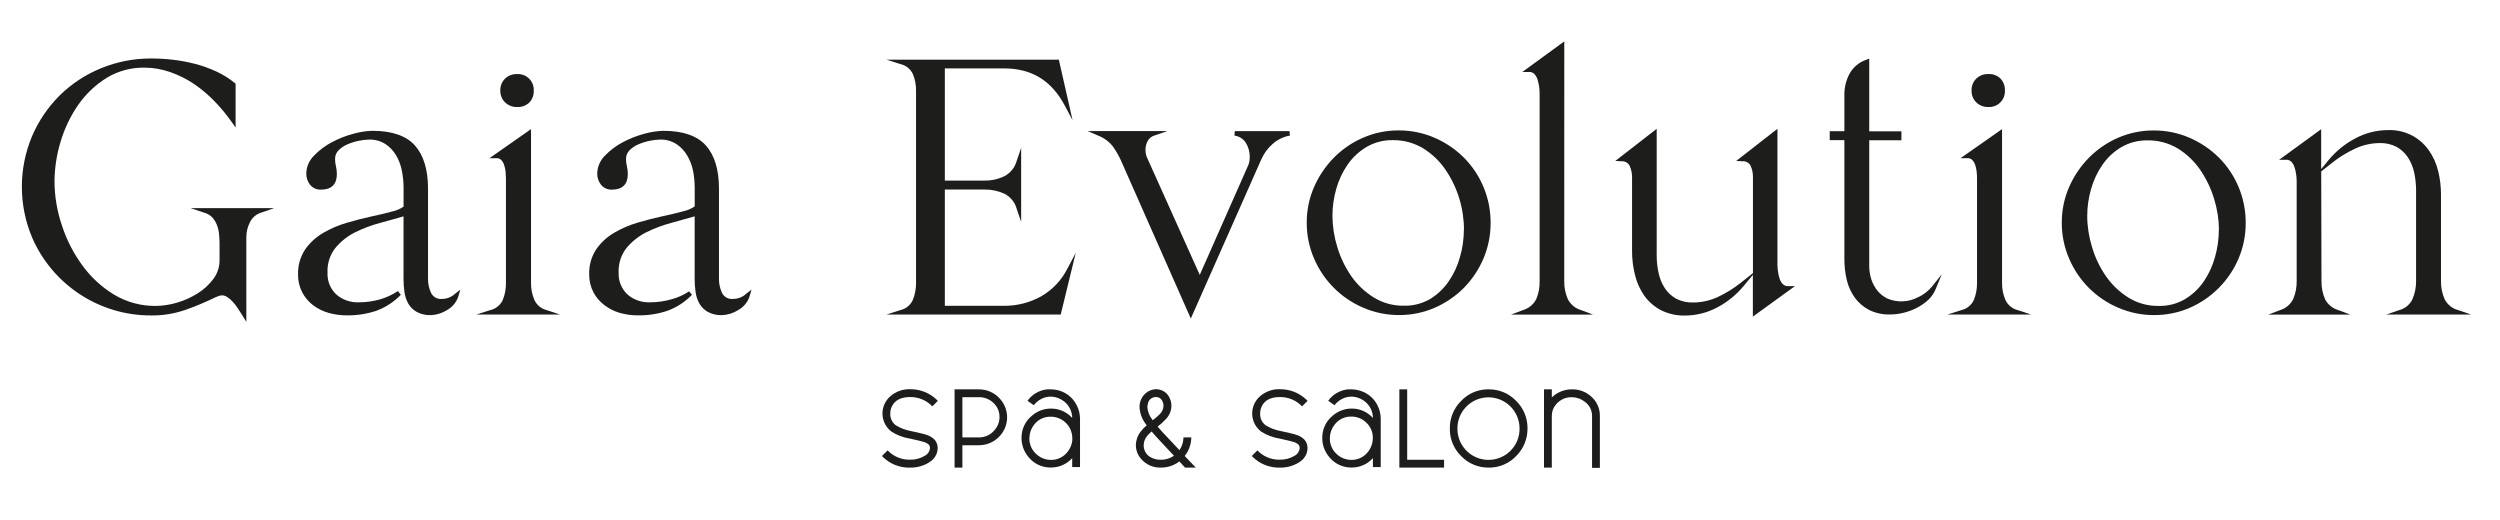
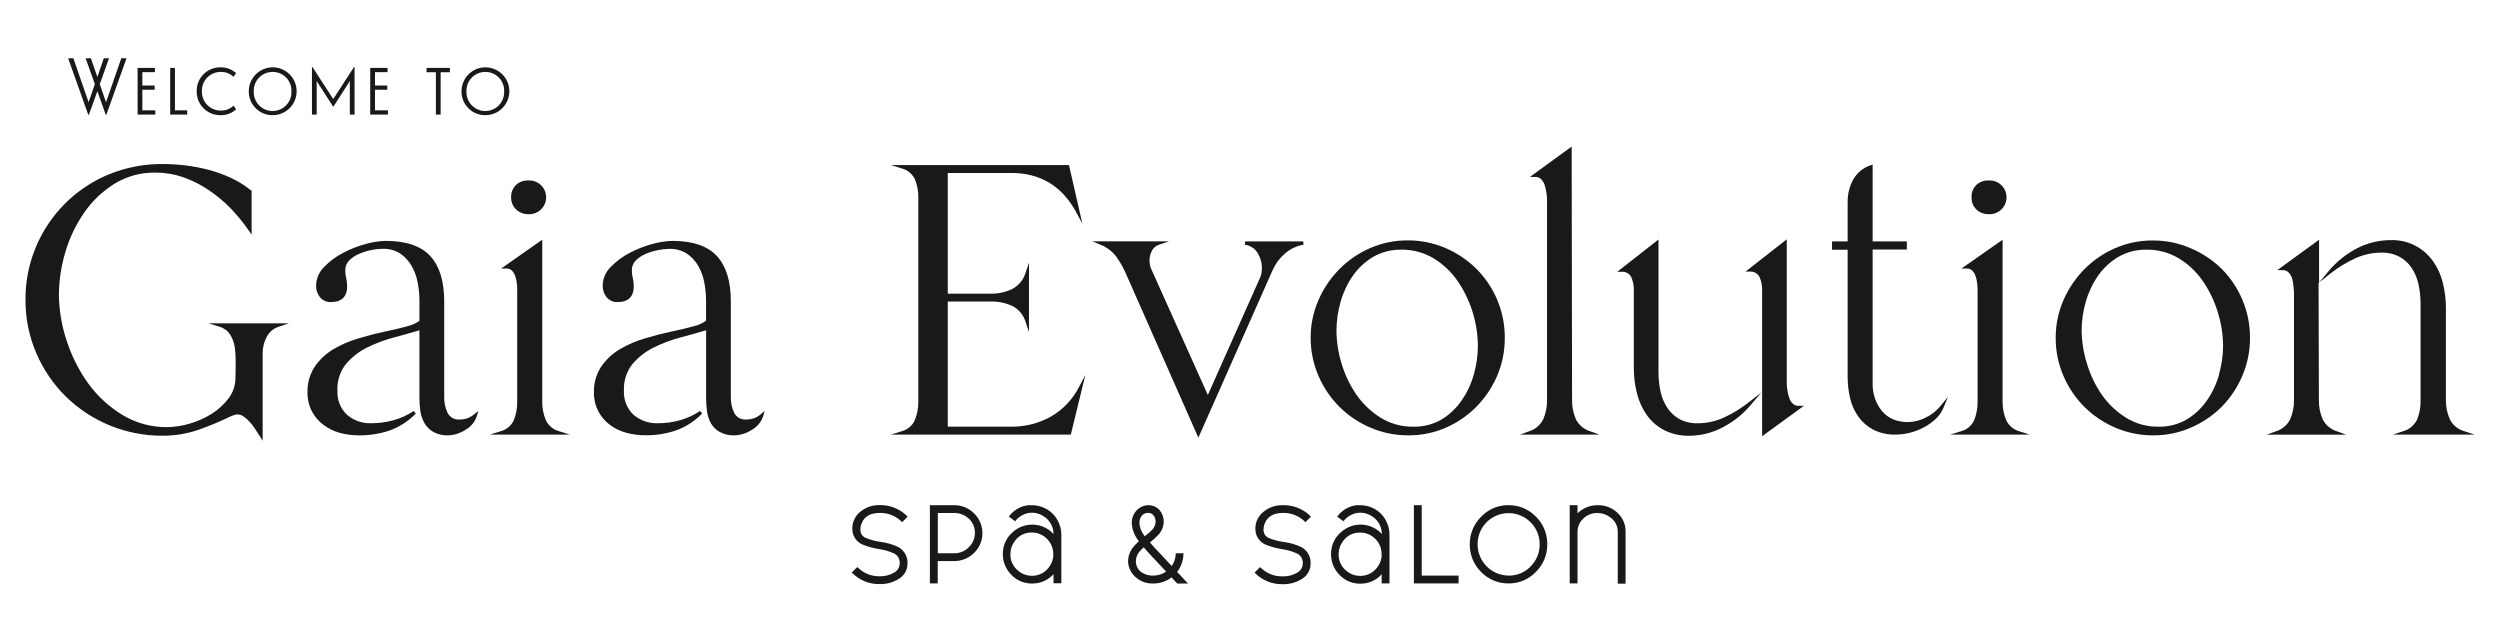
- <svg xmlns="http://www.w3.org/2000/svg" id="Capa_1" data-name="Capa 1" viewBox="0 0 559.2 116.16">
+ <svg xmlns="http://www.w3.org/2000/svg" id="Capa_1" data-name="Capa 1" viewBox="0 0 559.2 138.24">
  <defs>
-     <style>.cls-1{fill:#1d1d1b;}</style>
+     <style>.cls-1{fill:#191919;}</style>
  </defs>
-   <path class="cls-1" d="M45.73,47.59a3.94,3.94,0,0,1,1.78,1.06,5.65,5.65,0,0,1,1,1.65,7.44,7.44,0,0,1,.48,2,21.11,21.11,0,0,1,.12,2.23c0,.58,0,1.18,0,1.82s0,1.27,0,1.86a6.88,6.88,0,0,1-1.38,4.18,12.92,12.92,0,0,1-3.58,3.27,18.09,18.09,0,0,1-4.67,2.07,17.38,17.38,0,0,1-4.59.7,17.77,17.77,0,0,1-9.38-2.53,24.46,24.46,0,0,1-7.13-6.59,31.8,31.8,0,0,1-4.57-9,31.08,31.08,0,0,1-1.62-9.68,31.25,31.25,0,0,1,1.34-8.86,28.85,28.85,0,0,1,3.93-8.26,21.9,21.9,0,0,1,6.34-6.06,15.83,15.83,0,0,1,8.53-2.32,17.42,17.42,0,0,1,5.76,1,23.43,23.43,0,0,1,5.32,2.66A29.24,29.24,0,0,1,48,22.67a37.17,37.17,0,0,1,3.79,4.57l.91,1.3V18.72l-.18-.15A19.4,19.4,0,0,0,48.41,16a29.25,29.25,0,0,0-4.76-1.71,35.62,35.62,0,0,0-5-.93,42.52,42.52,0,0,0-4.78-.28,29.3,29.3,0,0,0-11.31,2.2,28.44,28.44,0,0,0-9.2,6.06,28.92,28.92,0,0,0-6.19,9.12,29.24,29.24,0,0,0,0,22.64,28.92,28.92,0,0,0,26.7,17.46,22.67,22.67,0,0,0,7.44-1.19,61.23,61.23,0,0,0,6.83-2.85l.8-.32a2,2,0,0,1,1.93.27,6.59,6.59,0,0,1,1.27,1.12,12.2,12.2,0,0,1,1.11,1.46c.35.53.65,1,.92,1.43L55.1,72V53a7.23,7.23,0,0,1,.83-3.33,4.15,4.15,0,0,1,2.51-2.12l2.92-1H42.62Z" />
-   <path class="cls-1" d="M98.92,66.86a2.46,2.46,0,0,1-2.47-1.28,7.23,7.23,0,0,1-.71-3.18V42.16c0-4.22-1-7.45-2.93-9.62s-5.15-3.28-9.49-3.28a17.6,17.6,0,0,0-4.25.65,22.75,22.75,0,0,0-4.82,1.89,15.49,15.49,0,0,0-4,3,5.77,5.77,0,0,0-1.74,4,4,4,0,0,0,.83,2.51,3,3,0,0,0,2.47,1.11c2.32,0,3.54-1.2,3.54-3.46a7.58,7.58,0,0,0-.21-1.8,6.12,6.12,0,0,1-.19-1.56,2.67,2.67,0,0,1,.74-1.94,6.1,6.1,0,0,1,2-1.36,12.49,12.49,0,0,1,2.58-.81,12.17,12.17,0,0,1,2.34-.27,6.41,6.41,0,0,1,3.6,1,7.72,7.72,0,0,1,2.37,2.49,10.5,10.5,0,0,1,1.3,3.44,19.43,19.43,0,0,1,.39,3.82v4.25a7.42,7.42,0,0,1-2.59,1.1c-1.38.38-3,.75-4.69,1.12s-3.62.85-5.48,1.41a23.51,23.51,0,0,0-5.23,2.25,12.76,12.76,0,0,0-4,3.66,9.61,9.61,0,0,0-1.61,5.65,8.41,8.41,0,0,0,.94,4,8.73,8.73,0,0,0,2.46,2.89A10.47,10.47,0,0,0,73.55,70a14.92,14.92,0,0,0,4,.54,20,20,0,0,0,6.56-1,14.61,14.61,0,0,0,5.55-3.6L89,65.1A13.91,13.91,0,0,1,84.87,67a17.39,17.39,0,0,1-4.59.62,7.23,7.23,0,0,1-5.1-1.79A6.3,6.3,0,0,1,73.26,61,8.32,8.32,0,0,1,75,55.48,13.88,13.88,0,0,1,79.35,52a30.06,30.06,0,0,1,5.74-2.16c1.86-.49,3.59-1,5.17-1.45v14a19.69,19.69,0,0,0,.21,2.95,7.28,7.28,0,0,0,.86,2.58,5,5,0,0,0,1.9,1.86,6.25,6.25,0,0,0,3.13.71A7.25,7.25,0,0,0,100,69.35a5.31,5.31,0,0,0,2.5-3l.47-1.57-1.27,1A4.23,4.23,0,0,1,98.92,66.86Z" />
-   <path class="cls-1" d="M115.72,23.94a3.63,3.63,0,0,0,2.67-1,3.59,3.59,0,0,0,1-2.67,3.52,3.52,0,0,0-3.7-3.7,3.73,3.73,0,0,0-2.7,1,3.53,3.53,0,0,0-1.08,2.68A3.53,3.53,0,0,0,113,22.92,3.73,3.73,0,0,0,115.72,23.94Z" />
-   <path class="cls-1" d="M119.54,67.11a9.38,9.38,0,0,1-.76-3.83V28.88l-9.29,6.5h1.59a1.42,1.42,0,0,1,1,.37,2.94,2.94,0,0,1,.68,1.13,6.78,6.78,0,0,1,.33,1.52c0,.55.08,1,.08,1.44V63.28a9.77,9.77,0,0,1-.72,3.84,4.05,4.05,0,0,1-2.77,2.24l-3.15,1h18.73l-3-1A4.12,4.12,0,0,1,119.54,67.11Z" />
-   <path class="cls-1" d="M164,66.86a2.46,2.46,0,0,1-2.47-1.28,7.23,7.23,0,0,1-.71-3.18V42.16c0-4.22-1-7.45-2.93-9.62s-5.15-3.28-9.49-3.28a17.6,17.6,0,0,0-4.25.65,22.75,22.75,0,0,0-4.82,1.89,15.49,15.49,0,0,0-4,3,5.77,5.77,0,0,0-1.74,4,4,4,0,0,0,.83,2.51,3,3,0,0,0,2.47,1.11c2.32,0,3.54-1.2,3.54-3.46a7.58,7.58,0,0,0-.21-1.8,6.12,6.12,0,0,1-.19-1.56,2.69,2.69,0,0,1,.74-1.94,6.1,6.1,0,0,1,2-1.36,12.49,12.49,0,0,1,2.58-.81,12.17,12.17,0,0,1,2.34-.27,6.41,6.41,0,0,1,3.6,1,7.79,7.79,0,0,1,2.37,2.48A10.73,10.73,0,0,1,155,38.1a19.5,19.5,0,0,1,.39,3.82v4.24a7.22,7.22,0,0,1-2.59,1.11c-1.38.38-3,.75-4.69,1.12s-3.61.85-5.48,1.41a23.51,23.51,0,0,0-5.23,2.25,12.65,12.65,0,0,0-4,3.66,9.61,9.61,0,0,0-1.61,5.65,8.41,8.41,0,0,0,.94,4,8.62,8.62,0,0,0,2.46,2.89A10.47,10.47,0,0,0,138.67,70a14.92,14.92,0,0,0,4,.54,20,20,0,0,0,6.56-1,14.61,14.61,0,0,0,5.55-3.6l-.63-.77A13.79,13.79,0,0,1,150,67a17.39,17.39,0,0,1-4.59.62,7.23,7.23,0,0,1-5.1-1.79A6.3,6.3,0,0,1,138.38,61a8.3,8.3,0,0,1,1.72-5.48A13.88,13.88,0,0,1,144.47,52a30.06,30.06,0,0,1,5.74-2.16c1.86-.5,3.6-1,5.17-1.45v14a19.88,19.88,0,0,0,.21,2.95,7.28,7.28,0,0,0,.86,2.58,5.07,5.07,0,0,0,1.9,1.86,6.25,6.25,0,0,0,3.13.71,7.25,7.25,0,0,0,3.66-1.15,5.31,5.31,0,0,0,2.5-3l.47-1.57-1.27,1A4.23,4.23,0,0,1,164,66.86Z" />
-   <path class="cls-1" d="M204.18,67.09a4,4,0,0,1-2.77,2.27l-3.15,1h39l3.37-13.82-1.88,3.56a14.85,14.85,0,0,1-5.89,6.2,16.74,16.74,0,0,1-8.31,2.1H211.34v-26h8.94a10.12,10.12,0,0,1,4.42.95,5.33,5.33,0,0,1,2.71,3.35l1,2.91V33.08l-1,2.92a5.47,5.47,0,0,1-2.71,3.39,9.73,9.73,0,0,1-4.42,1h-8.94V15.3H224.6c6.15,0,10.58,2.71,13.56,8.29l1.75,3.3-3.07-13.55H198.26l3.15,1a4,4,0,0,1,2.77,2.2,9.28,9.28,0,0,1,.72,3.72v43A9.94,9.94,0,0,1,204.18,67.09Z" />
-   <path class="cls-1" d="M282.1,35.71a9.8,9.8,0,0,1,2.55-3.5,7.73,7.73,0,0,1,3.87-1.88l-.08-1H276.2l-.08,1a3.53,3.53,0,0,1,2.54,1.61,5.77,5.77,0,0,1,.88,3.1,5.4,5.4,0,0,1-.28,1.8l-10.9,24.65L256.5,35.09a4,4,0,0,1-.21-.78,4.53,4.53,0,0,1-.07-.79,4.13,4.13,0,0,1,.5-2,2.49,2.49,0,0,1,1.48-1.2l2.91-1H243.29l2.32,1a7.66,7.66,0,0,1,3.31,2.43,19.27,19.27,0,0,1,2.1,3.79l15.34,34.71Z" />
-   <path class="cls-1" d="M327.44,64.39a21.25,21.25,0,0,0,4.38-6.56,20.14,20.14,0,0,0,1.6-8,20.59,20.59,0,0,0-6-14.6,21.19,21.19,0,0,0-6.55-4.42,20,20,0,0,0-8-1.64,19.74,19.74,0,0,0-8,1.64,20.86,20.86,0,0,0-6.52,4.47,21.79,21.79,0,0,0-4.42,6.55,19.74,19.74,0,0,0-1.64,8,20,20,0,0,0,1.64,8,20.86,20.86,0,0,0,11,11,20,20,0,0,0,8,1.64,19.74,19.74,0,0,0,8-1.64A21,21,0,0,0,327.44,64.39Zm0-13a22.12,22.12,0,0,1-.86,6.06A18.1,18.1,0,0,1,324,63a13.76,13.76,0,0,1-4.21,3.94A11.17,11.17,0,0,1,314,68.38a12.44,12.44,0,0,1-6.73-1.85,17.2,17.2,0,0,1-5-4.74,22.89,22.89,0,0,1-3.13-6.5,23.9,23.9,0,0,1-1.1-7,22.14,22.14,0,0,1,.86-6.07,18.21,18.21,0,0,1,2.57-5.45,13.64,13.64,0,0,1,4.25-3.93,11.25,11.25,0,0,1,5.82-1.49,12.8,12.8,0,0,1,6.74,1.8,16.65,16.65,0,0,1,5,4.74,23.69,23.69,0,0,1,3.13,6.5A24,24,0,0,1,327.46,51.44Z" />
-   <path class="cls-1" d="M343.63,66.91a4.87,4.87,0,0,1-3,2.46l-2.65,1h18.36l-2.65-1a4.82,4.82,0,0,1-3-2.46,9.6,9.6,0,0,1-.8-4L349.9,9.26l-9.39,6.84H342a1.56,1.56,0,0,1,1.17.41,3.1,3.1,0,0,1,.72,1.21,9.9,9.9,0,0,1,.38,1.63,12.5,12.5,0,0,1,.11,1.53v42A9.79,9.79,0,0,1,343.63,66.91Z" />
-   <path class="cls-1" d="M398.79,63.56a3.18,3.18,0,0,1-.72-1.2,8.77,8.77,0,0,1-.37-1.63,11,11,0,0,1-.12-1.53V28.81L388.35,36l1.35.07a1.92,1.92,0,0,1,1.88,1,6.07,6.07,0,0,1,.52,2.56V61.09l-2.77,2.2a26.23,26.23,0,0,1-5,3.1,13.19,13.19,0,0,1-5.63,1.27,7.71,7.71,0,0,1-3.8-.86,7.22,7.22,0,0,1-2.5-2.32A10,10,0,0,1,371,61.09a18.15,18.15,0,0,1-.43-4V28.81L361.31,36l1.35.07a1.91,1.91,0,0,1,1.88,1.06,6.15,6.15,0,0,1,.52,2.52V56.16a21.5,21.5,0,0,0,.66,5.36,13.64,13.64,0,0,0,2.07,4.61,10.67,10.67,0,0,0,3.69,3.23,11.41,11.41,0,0,0,5.44,1.22,15.33,15.33,0,0,0,7.28-1.86A19.49,19.49,0,0,0,390,64l2.08-2.51v9.33L401.5,64H400A1.57,1.57,0,0,1,398.79,63.56Z" />
-   <path class="cls-1" d="M429,66.5a8,8,0,0,1-6.81.29,6.63,6.63,0,0,1-2.2-1.71,8.21,8.21,0,0,1-1.39-2.52,9.59,9.59,0,0,1-.49-3V31.38h7.2v-2h-7.2V13.12l-.67.25a6.67,6.67,0,0,0-3.75,3.15,9.85,9.85,0,0,0-1.14,4.68v8.14h-3.28v2h3.28V57.92a20.13,20.13,0,0,0,.53,4.67,11,11,0,0,0,1.81,4,9.18,9.18,0,0,0,3.21,2.75,10.05,10.05,0,0,0,4.71,1,12.52,12.52,0,0,0,3-.38,13.18,13.18,0,0,0,2.91-1.08,12.22,12.22,0,0,0,2.54-1.75A6.89,6.89,0,0,0,433,64.59l1.34-3.24-2.19,2.74A8.58,8.58,0,0,1,429,66.5Z" />
-   <path class="cls-1" d="M448.58,67.11a9.22,9.22,0,0,1-.76-3.83V28.88l-9.29,6.5h1.59a1.39,1.39,0,0,1,1,.37,3,3,0,0,1,.69,1.13,6.78,6.78,0,0,1,.33,1.52c.05.55.08,1,.08,1.44V63.28a9.77,9.77,0,0,1-.72,3.84,4.05,4.05,0,0,1-2.77,2.24l-3.15,1h18.73l-3-1A4.12,4.12,0,0,1,448.58,67.11Z" />
-   <path class="cls-1" d="M444.76,23.94a3.53,3.53,0,0,0,3.7-3.7,3.67,3.67,0,0,0-1-2.68,3.63,3.63,0,0,0-2.67-1,3.77,3.77,0,0,0-2.71,1A3.55,3.55,0,0,0,441,20.24a3.55,3.55,0,0,0,1.07,2.68A3.77,3.77,0,0,0,444.76,23.94Z" />
-   <path class="cls-1" d="M496.31,35.24a21.31,21.31,0,0,0-6.55-4.42,20,20,0,0,0-8-1.64,19.74,19.74,0,0,0-8,1.64,20.86,20.86,0,0,0-6.52,4.47,21.61,21.61,0,0,0-4.42,6.55,19.74,19.74,0,0,0-1.64,8,20,20,0,0,0,1.64,8,20.76,20.76,0,0,0,11,11,20,20,0,0,0,8,1.64,19.74,19.74,0,0,0,8-1.64,20.94,20.94,0,0,0,10.9-11,20.14,20.14,0,0,0,1.6-8,20.59,20.59,0,0,0-6-14.6Zm0,16.2a22.12,22.12,0,0,1-.86,6.06A18.34,18.34,0,0,1,492.91,63a13.76,13.76,0,0,1-4.21,3.94,11.19,11.19,0,0,1-5.86,1.49,12.5,12.5,0,0,1-6.74-1.85,17.29,17.29,0,0,1-5-4.74,22.63,22.63,0,0,1-3.13-6.5,23.9,23.9,0,0,1-1.1-7,22.14,22.14,0,0,1,.86-6.07,18.21,18.21,0,0,1,2.57-5.45,13.5,13.5,0,0,1,4.24-3.93,11.31,11.31,0,0,1,5.83-1.49,12.85,12.85,0,0,1,6.74,1.8,16.77,16.77,0,0,1,5,4.74,23.69,23.69,0,0,1,3.13,6.5A24,24,0,0,1,496.34,51.44Z" />
-   <path class="cls-1" d="M539.62,66.92a4.51,4.51,0,0,1-2.94,2.44l-2.93,1h19l-2.92-1a4.68,4.68,0,0,1-3-2.41,9.58,9.58,0,0,1-.83-4.07V43.52a21.64,21.64,0,0,0-.66-5.37,13.35,13.35,0,0,0-2.12-4.61,10.61,10.61,0,0,0-9.08-4.44A15.38,15.38,0,0,0,526.76,31a19.51,19.51,0,0,0-5.83,4.72l-1.73,2.1,0-8.92-9.4,6.84h1.54a1.54,1.54,0,0,1,1.16.41,3,3,0,0,1,.72,1.21,8.22,8.22,0,0,1,.38,1.63,10.9,10.9,0,0,1,.12,1.53v22.4a9.63,9.63,0,0,1-.8,4A4.82,4.82,0,0,1,510,69.37l-2.65,1h18.35l-2.64-1a4.87,4.87,0,0,1-3-2.46,9.76,9.76,0,0,1-.79-4l-.06-24.56,2.43-1.93a25.74,25.74,0,0,1,5-3.1A13.19,13.19,0,0,1,532.28,32a7.78,7.78,0,0,1,3.79.85,7.35,7.35,0,0,1,2.51,2.32A10,10,0,0,1,540,38.58a19,19,0,0,1,.43,4V62.88A10,10,0,0,1,539.62,66.92Z" />
-   <path class="cls-1" d="M203.59,88.81a6.76,6.76,0,0,1,4.95,2.08l1.23-1.22a2.73,2.73,0,0,0-.23-.25,8.44,8.44,0,0,0-5.95-2.36,6.41,6.41,0,0,0-4.45,1.58,5.1,5.1,0,0,0,.28,7.92,11.15,11.15,0,0,0,4,1.53l.08,0c1.9.42,3,.7,3.42.85a3,3,0,0,1,.88.55,1.38,1.38,0,0,1,.22.7,2.17,2.17,0,0,1-1.2,1.78,6.09,6.09,0,0,1-3.32.85,6.66,6.66,0,0,1-4.95-2.08L197.27,102a1.47,1.47,0,0,0,.25.25,8.36,8.36,0,0,0,5.95,2.35,8,8,0,0,0,4.25-1.1.63.63,0,0,1,.12-.1,3.69,3.69,0,0,0,1.9-3.18,2.79,2.79,0,0,0-.67-1.85,4.09,4.09,0,0,0-1.53-1,6.5,6.5,0,0,0-.67-.23c-.24-.08-1.27-.32-3.1-.72a9.78,9.78,0,0,1-3.33-1.25l-.12-.08a3.08,3.08,0,0,1-1.18-2.62,3.56,3.56,0,0,1,.35-1.55C200.17,89.51,201.54,88.81,203.59,88.81Z" />
-   <path class="cls-1" d="M218.89,87.09h-5.37v17.5h1.75v-5h3.62a6.29,6.29,0,0,0,4.35-1.67,6.17,6.17,0,0,0,.33-8.83A6.22,6.22,0,0,0,218.89,87.09Zm3.6,9.08a4.46,4.46,0,0,1-3.6,1.67h-3.62v-9h3.62a4.66,4.66,0,0,1,3,1,4.26,4.26,0,0,1,1.68,3.48A4.39,4.39,0,0,1,222.49,96.17Z" />
-   <path class="cls-1" d="M237.17,87.44a6.92,6.92,0,0,0-2-.35H235a7.63,7.63,0,0,0-.8,0,6.22,6.22,0,0,0-4.37,2.55l1.4,1a5.08,5.08,0,0,1,1.25-1.15,4.53,4.53,0,0,1,4.07-.5,5.48,5.48,0,0,1,1.53.85,4.73,4.73,0,0,1,1.75,3.65,6.33,6.33,0,0,0-4.53-2.1,1.66,1.66,0,0,0-.32,0,6.47,6.47,0,0,0-4.2,1.63,6.26,6.26,0,0,0-2.28,4.67,6.58,6.58,0,0,0,1.6,4.6,6.28,6.28,0,0,0,4.6,2.28h.45a6.28,6.28,0,0,0,4.68-2.1v2h1.75V93.67a6.52,6.52,0,0,0-.73-3A6.37,6.37,0,0,0,237.17,87.44Zm2.7,10.87a5,5,0,0,1-1.28,3,4.55,4.55,0,0,1-3.75,1.55,4.73,4.73,0,0,1-3-1.25,4.62,4.62,0,0,1-1.58-3.8,4.87,4.87,0,0,1,1.1-2.88A4.53,4.53,0,0,1,235,93.21l.25,0a4.82,4.82,0,0,1,4.6,5Z" />
-   <path class="cls-1" d="M266.47,97.84h-1.75a5.22,5.22,0,0,1-.9,2.85l-2.63-2.8c-1-1-1.72-1.86-2.25-2.47a13.67,13.67,0,0,0,1.88-1.71,4.36,4.36,0,0,0,1.2-2.85,4.06,4.06,0,0,0-1.13-2.9,3.36,3.36,0,0,0-2.15-.9h-.32a3.77,3.77,0,0,0-1.88.68,4,4,0,0,0-1.65,3.4,6.85,6.85,0,0,0,1.4,3.72l.2.28a9.56,9.56,0,0,0-1.27,1.3,5.14,5.14,0,0,0-1.15,3.15,4.64,4.64,0,0,0,1.12,3,5.55,5.55,0,0,0,4.5,2,6.63,6.63,0,0,0,4.1-1.38l1.28,1.38h2.4L265,102A6.82,6.82,0,0,0,266.47,97.84Zm-9.68-7.7a1.79,1.79,0,0,1,1.7-1.33h.18a1.53,1.53,0,0,1,1,.43,2.29,2.29,0,0,1,.58,1.62,2.85,2.85,0,0,1-.75,1.7A14.12,14.12,0,0,1,257.84,94l-.12-.18a5.1,5.1,0,0,1-1.08-2.72A4.89,4.89,0,0,1,256.79,90.14Zm2.9,12.7a4.52,4.52,0,0,1-2.47-.65,3,3,0,0,1-1.4-2.6,3.34,3.34,0,0,1,.77-2.08,10.35,10.35,0,0,1,1-1c.52.62,1.29,1.48,2.33,2.58l2.67,2.85A5,5,0,0,1,259.69,102.84Z" />
-   <path class="cls-1" d="M286.29,88.81a6.76,6.76,0,0,1,4.95,2.08l1.23-1.22a2.73,2.73,0,0,0-.23-.25,8.44,8.44,0,0,0-5.95-2.36,6.41,6.41,0,0,0-4.45,1.58,5.1,5.1,0,0,0,.28,7.92,11.15,11.15,0,0,0,4,1.53l.08,0c1.89.42,3,.7,3.42.85a3,3,0,0,1,.88.55,1.38,1.38,0,0,1,.22.7,2.17,2.17,0,0,1-1.2,1.78,6.09,6.09,0,0,1-3.32.85,6.66,6.66,0,0,1-4.95-2.08L280,102a1.47,1.47,0,0,0,.25.25,8.36,8.36,0,0,0,5.95,2.35,8,8,0,0,0,4.25-1.1.63.63,0,0,1,.12-.1,3.69,3.69,0,0,0,1.9-3.18,2.79,2.79,0,0,0-.67-1.85,4.09,4.09,0,0,0-1.53-1,6.73,6.73,0,0,0-.68-.23q-.35-.12-3.09-.72a9.78,9.78,0,0,1-3.33-1.25.62.62,0,0,1-.12-.08,3.08,3.08,0,0,1-1.18-2.62,3.56,3.56,0,0,1,.35-1.55C282.87,89.51,284.24,88.81,286.29,88.81Z" />
-   <path class="cls-1" d="M304.37,87.44a6.92,6.92,0,0,0-2-.35h-.1a7.63,7.63,0,0,0-.8,0,6.26,6.26,0,0,0-4.38,2.55l1.41,1a4.91,4.91,0,0,1,1.25-1.15,4.53,4.53,0,0,1,4.07-.5,5.29,5.29,0,0,1,1.52.85,4.67,4.67,0,0,1,1.75,3.65,6.29,6.29,0,0,0-4.52-2.1,1.66,1.66,0,0,0-.32,0,6.47,6.47,0,0,0-4.2,1.63,6.26,6.26,0,0,0-2.28,4.67,6.54,6.54,0,0,0,1.6,4.6,6.28,6.28,0,0,0,4.6,2.28h.45a6.24,6.24,0,0,0,4.67-2.1v2h1.75V93.67a6.51,6.51,0,0,0-.72-3A6.37,6.37,0,0,0,304.37,87.44Zm2.69,10.87a5,5,0,0,1-1.27,3,4.55,4.55,0,0,1-3.75,1.55,4.78,4.78,0,0,1-3-1.25,4.64,4.64,0,0,1-1.57-3.8,4.87,4.87,0,0,1,1.1-2.88,4.53,4.53,0,0,1,3.63-1.75l.25,0a4.68,4.68,0,0,1,3,1.2,4.61,4.61,0,0,1,1.62,3.8Z" />
-   <polygon class="cls-1" points="314.76 87.09 313.01 87.09 313.01 104.59 313.54 104.59 314.76 104.59 323.01 104.59 323.01 102.84 314.76 102.84 314.76 87.09" />
-   <path class="cls-1" d="M333,87.09h-.41a8.28,8.28,0,0,0-5.84,2.67,8.45,8.45,0,0,0-2.45,6.08v.37a8.48,8.48,0,0,0,2.65,5.93,8.37,8.37,0,0,0,6.05,2.45h.37a8.3,8.3,0,0,0,5.85-2.67,8.51,8.51,0,0,0,2.45-6.08v-.38A8.52,8.52,0,0,0,339,89.54,8.35,8.35,0,0,0,333,87.09Zm5,13.6a6.95,6.95,0,0,1-12-4.85A6.86,6.86,0,0,1,327.94,91a6.95,6.95,0,0,1,11.95,4.85A6.86,6.86,0,0,1,338,100.69Z" />
-   <path class="cls-1" d="M351.61,87.09a6.44,6.44,0,0,0-4.5,1.8v-1.8h-1.75v17.5h1.75V93a3.86,3.86,0,0,1,.95-2.55,4.42,4.42,0,0,1,3.55-1.6,4.59,4.59,0,0,1,2.85,1,3.81,3.81,0,0,1,1.65,3.2v11.6h1.75V93a5.6,5.6,0,0,0-1.62-4A6.21,6.21,0,0,0,351.61,87.09Z" />
+   <path class="cls-1" d="M49,73.05a4.5,4.5,0,0,1,2,1.17A6.33,6.33,0,0,1,52.06,76a8.23,8.23,0,0,1,.52,2.2,21.61,21.61,0,0,1,.13,2.38c0,.62,0,1.27,0,1.94s-.05,1.34-.05,2a7.46,7.46,0,0,1-1.5,4.54,14.11,14.11,0,0,1-3.84,3.52,19.71,19.71,0,0,1-5,2.21,18.63,18.63,0,0,1-4.91.75,19,19,0,0,1-10-2.71,26.51,26.51,0,0,1-7.63-7,34.5,34.5,0,0,1-4.87-9.63,33.26,33.26,0,0,1-1.73-10.34,33.62,33.62,0,0,1,1.43-9.45,30.65,30.65,0,0,1,4.2-8.82,23.23,23.23,0,0,1,6.78-6.48,16.93,16.93,0,0,1,9.15-2.5,18.85,18.85,0,0,1,6.17,1,25.26,25.26,0,0,1,5.69,2.85,30.66,30.66,0,0,1,5,4.16,40.61,40.61,0,0,1,4,4.88l.68,1V42.6L56,42.49a20.17,20.17,0,0,0-4.33-2.69,30.37,30.37,0,0,0-5-1.81,38.58,38.58,0,0,0-5.28-1,45.32,45.32,0,0,0-5.06-.3,31,31,0,0,0-12,2.32A30.16,30.16,0,0,0,5.7,67.09,29.78,29.78,0,0,0,8.12,79a30.46,30.46,0,0,0,6.54,9.64,30.76,30.76,0,0,0,21.68,8.82,24.08,24.08,0,0,0,7.86-1.26,63.7,63.7,0,0,0,7.24-3l.85-.34a2.29,2.29,0,0,1,2.2.3,7,7,0,0,1,1.37,1.22,11.63,11.63,0,0,1,1.2,1.57c.37.56.69,1.07,1,1.52l.69,1.11V79a7.93,7.93,0,0,1,.89-3.62,4.61,4.61,0,0,1,2.76-2.32l2.19-.73H46.64Z" />
+   <path class="cls-1" d="M102.89,93.83a2.75,2.75,0,0,1-2.76-1.45,7.82,7.82,0,0,1-.77-3.45V67.43c0-4.44-1-7.84-3.07-10.11s-5.4-3.44-10-3.44a18.21,18.21,0,0,0-4.47.69,24.59,24.59,0,0,0-5.1,2,16.58,16.58,0,0,0-4.22,3.14,6,6,0,0,0-1.8,4.17,4,4,0,0,0,.84,2.56,3,3,0,0,0,2.51,1.13c2.36,0,3.6-1.22,3.6-3.52a7.74,7.74,0,0,0-.22-1.88,7.11,7.11,0,0,1-.2-1.69,3,3,0,0,1,.83-2.17,6.73,6.73,0,0,1,2.17-1.48A13,13,0,0,1,83,55.94a12.55,12.55,0,0,1,2.51-.29,7,7,0,0,1,3.92,1A8.51,8.51,0,0,1,92,59.37a11.38,11.38,0,0,1,1.4,3.71,20.81,20.81,0,0,1,.42,4.09v4.59A7.94,7.94,0,0,1,91,73c-1.46.4-3.14.8-5,1.19s-3.84.9-5.81,1.5a24.79,24.79,0,0,0-5.53,2.37,13.32,13.32,0,0,0-4.19,3.85,10,10,0,0,0-1.69,5.91,8.78,8.78,0,0,0,1,4.21,9,9,0,0,0,2.57,3A10.83,10.83,0,0,0,76,96.82a16,16,0,0,0,4.22.56,21.06,21.06,0,0,0,6.92-1.08A15.41,15.41,0,0,0,93,92.51l-.48-.57A15.1,15.1,0,0,1,88,94a18.52,18.52,0,0,1-4.91.67,7.92,7.92,0,0,1-5.53-1.94,7,7,0,0,1-2.09-5.34,9,9,0,0,1,1.87-5.92A14.87,14.87,0,0,1,82,77.79a31.39,31.39,0,0,1,6.13-2.31c2-.55,4-1.08,5.69-1.6V88.93a20.74,20.74,0,0,0,.22,3.12A7.37,7.37,0,0,0,95,94.73a5.2,5.2,0,0,0,2,1.92,6.42,6.42,0,0,0,3.24.73,7.45,7.45,0,0,0,3.81-1.2,5.46,5.46,0,0,0,2.59-3.06l.35-1.18-1,.78A4.74,4.74,0,0,1,102.89,93.83Z" />
+   <path class="cls-1" d="M122.11,94a10,10,0,0,1-.82-4.14V53.62l-9.21,6.45h1.18a1.64,1.64,0,0,1,1.23.44,3.34,3.34,0,0,1,.76,1.26,6.87,6.87,0,0,1,.36,1.65,15.41,15.41,0,0,1,.08,1.54V89.87a10.68,10.68,0,0,1-.77,4.14,4.47,4.47,0,0,1-3,2.47l-2.36.73h17.87l-2.28-.73A4.53,4.53,0,0,1,122.11,94Z" />
+   <path class="cls-1" d="M118.19,47.91a3.78,3.78,0,1,0,0-7.55,3.85,3.85,0,0,0-2.76,1,3.64,3.64,0,0,0-1.1,2.74,3.6,3.6,0,0,0,1.1,2.73A3.85,3.85,0,0,0,118.19,47.91Z" />
+   <path class="cls-1" d="M167,93.83a2.75,2.75,0,0,1-2.76-1.45,7.82,7.82,0,0,1-.77-3.45V67.43c0-4.44-1-7.84-3.07-10.11s-5.4-3.44-10-3.44a18.35,18.35,0,0,0-4.48.69,24.73,24.73,0,0,0-5.09,2,16.58,16.58,0,0,0-4.22,3.14,5.93,5.93,0,0,0-1.8,4.17,4,4,0,0,0,.84,2.56,3,3,0,0,0,2.51,1.13c2.36,0,3.6-1.22,3.6-3.52a7.74,7.74,0,0,0-.22-1.88,6.63,6.63,0,0,1-.2-1.69,3,3,0,0,1,.83-2.17,6.73,6.73,0,0,1,2.17-1.48,13.12,13.12,0,0,1,2.77-.87,12.64,12.64,0,0,1,2.52-.29,7,7,0,0,1,3.92,1,8.51,8.51,0,0,1,2.56,2.68,11.61,11.61,0,0,1,1.4,3.71,20.81,20.81,0,0,1,.42,4.09v4.59A8,8,0,0,1,155.07,73c-1.46.4-3.14.8-5,1.19s-3.84.9-5.81,1.5a24.59,24.59,0,0,0-5.53,2.37,13.32,13.32,0,0,0-4.19,3.85,10,10,0,0,0-1.69,5.91,8.78,8.78,0,0,0,1,4.21,9,9,0,0,0,2.57,3,10.83,10.83,0,0,0,3.66,1.77,16,16,0,0,0,4.22.56,21.06,21.06,0,0,0,6.92-1.08,15.49,15.49,0,0,0,5.84-3.79l-.48-.57A15.1,15.1,0,0,1,152.09,94a18.52,18.52,0,0,1-4.91.67,7.92,7.92,0,0,1-5.53-1.94,7,7,0,0,1-2.09-5.34,9,9,0,0,1,1.87-5.92,14.87,14.87,0,0,1,4.69-3.69,31.15,31.15,0,0,1,6.13-2.31c2.05-.55,4-1.08,5.69-1.6V88.93a22.18,22.18,0,0,0,.21,3.12,7.58,7.58,0,0,0,.9,2.68,5.2,5.2,0,0,0,2,1.92,6.4,6.4,0,0,0,3.24.73,7.45,7.45,0,0,0,3.81-1.2,5.46,5.46,0,0,0,2.59-3.06l.35-1.18-.95.78A4.76,4.76,0,0,1,167,93.83Z" />
+   <path class="cls-1" d="M235.05,93.19a17.85,17.85,0,0,1-8.91,2.25H212v-28h9.66a11,11,0,0,1,4.77,1,5.85,5.85,0,0,1,3,3.65l.73,2.19V58.74l-.73,2.19a6.05,6.05,0,0,1-3,3.7,10.63,10.63,0,0,1-4.76,1.06H212v-27h14.25c6.5,0,11.4,3,14.54,8.9l1.32,2.47-3-13.14H199.27l2.37.74a4.54,4.54,0,0,1,3,2.42,10.22,10.22,0,0,1,.77,4V89.87a10.62,10.62,0,0,1-.78,4.1,4.42,4.42,0,0,1-3,2.51l-2.37.73h40.26l3.25-13.34-1.41,2.68A16,16,0,0,1,235.05,93.19Z" />
+   <path class="cls-1" d="M287.38,56.74a8.4,8.4,0,0,1,4.19-2l-.06-.75h-13l-.06.75a3.89,3.89,0,0,1,2.81,1.78,6.29,6.29,0,0,1,1,3.37,5.92,5.92,0,0,1-.31,2L270.17,88.35,257.43,60a4.32,4.32,0,0,1-.23-.86,5.73,5.73,0,0,1-.08-.87,4.56,4.56,0,0,1,.55-2.21,2.79,2.79,0,0,1,1.66-1.35l2.18-.73H244.32l1.74.72a8.24,8.24,0,0,1,3.58,2.64,20.84,20.84,0,0,1,2.26,4l16.15,36.56,16.58-37.41A10.48,10.48,0,0,1,287.38,56.74Z" />
+   <path class="cls-1" d="M330.28,90.94A22.53,22.53,0,0,0,334.91,84a21.25,21.25,0,0,0,1.68-8.43,21.57,21.57,0,0,0-1.68-8.48,21.84,21.84,0,0,0-4.63-6.92,22.34,22.34,0,0,0-6.92-4.67,21.09,21.09,0,0,0-8.48-1.73,20.78,20.78,0,0,0-8.43,1.73,22,22,0,0,0-6.88,4.72,22.69,22.69,0,0,0-4.66,6.91,20.8,20.8,0,0,0-1.74,8.44,21.13,21.13,0,0,0,1.74,8.48,21.87,21.87,0,0,0,11.58,11.58A21.09,21.09,0,0,0,315,97.38a20.79,20.79,0,0,0,8.44-1.73A22.06,22.06,0,0,0,330.28,90.94Zm-14.21,4.5a13.45,13.45,0,0,1-7.24-2,18.58,18.58,0,0,1-5.37-5.08,24.46,24.46,0,0,1-3.35-6.95A25.66,25.66,0,0,1,298.94,74a23.54,23.54,0,0,1,.92-6.48,19.36,19.36,0,0,1,2.75-5.84,14.63,14.63,0,0,1,4.56-4.23,12.18,12.18,0,0,1,6.27-1.6,13.67,13.67,0,0,1,7.24,1.94,17.82,17.82,0,0,1,5.37,5.08,26.09,26.09,0,0,1,4.52,14.45,23.65,23.65,0,0,1-.92,6.48,19.48,19.48,0,0,1-2.75,5.84,14.71,14.71,0,0,1-4.52,4.23A12.1,12.1,0,0,1,316.07,95.44Z" />
+   <path class="cls-1" d="M355.73,96.48a5.32,5.32,0,0,1-3.23-2.69,10.42,10.42,0,0,1-.86-4.35l-.09-56.66-9.34,6.8h1.15a1.81,1.81,0,0,1,1.35.49,3.38,3.38,0,0,1,.8,1.34,9.58,9.58,0,0,1,.41,1.76,12.56,12.56,0,0,1,.12,1.65V89.44a10.58,10.58,0,0,1-.85,4.35A5.34,5.34,0,0,1,342,96.48l-2,.73h17.74Z" />
+   <path class="cls-1" d="M385.78,93.31a14,14,0,0,1-6,1.37,8.41,8.41,0,0,1-4.11-.93,7.91,7.91,0,0,1-2.72-2.52,10.64,10.64,0,0,1-1.52-3.65,20.21,20.21,0,0,1-.46-4.26V53.57l-9.22,7.22,1,0a2.19,2.19,0,0,1,2.14,1.22,6.89,6.89,0,0,1,.56,2.74V82.3a22.85,22.85,0,0,0,.7,5.66,14.35,14.35,0,0,0,2.18,4.84,11,11,0,0,0,3.86,3.39,12,12,0,0,0,5.71,1.28,16,16,0,0,0,7.65-2,20.3,20.3,0,0,0,6.15-5L394,87.77,391.15,90A27.44,27.44,0,0,1,385.78,93.31Z" />
+   <path class="cls-1" d="M401,90.28a3.16,3.16,0,0,1-.8-1.34,9.58,9.58,0,0,1-.41-1.76,11.25,11.25,0,0,1-.13-1.65v-32l-9.22,7.22,1,0A2.21,2.21,0,0,1,393.59,62a6.8,6.8,0,0,1,.56,2.78V97.57l9.35-6.8h-1.15A1.78,1.78,0,0,1,401,90.28Z" />
+   <path class="cls-1" d="M430.66,93.44a8.75,8.75,0,0,1-7.37.3,7.14,7.14,0,0,1-2.38-1.86,8.72,8.72,0,0,1-1.51-2.73,10.16,10.16,0,0,1-.53-3.28V55.82h7.65V54h-7.65V36.8l-.5.19a6.9,6.9,0,0,0-3.9,3.27,10.38,10.38,0,0,0-1.19,4.9V54h-3.49v1.86h3.49V84.17a21.15,21.15,0,0,0,.56,4.93,11.57,11.57,0,0,0,1.89,4.18,9.62,9.62,0,0,0,3.36,2.87A10.65,10.65,0,0,0,424,97.21a13.3,13.3,0,0,0,3.11-.39,13.55,13.55,0,0,0,3.06-1.14,13,13,0,0,0,2.67-1.84,7.23,7.23,0,0,0,1.88-2.64l1-2.43-1.64,2A9.46,9.46,0,0,1,430.66,93.44Z" />
+   <path class="cls-1" d="M448.76,94a10.2,10.2,0,0,1-.82-4.14V53.62l-9.21,6.45h1.19a1.63,1.63,0,0,1,1.22.44,3.34,3.34,0,0,1,.76,1.26,6.87,6.87,0,0,1,.36,1.65c.06.6.09,1.11.09,1.54V89.87a10.68,10.68,0,0,1-.78,4.14,4.45,4.45,0,0,1-3,2.47l-2.36.73H454l-2.28-.73A4.55,4.55,0,0,1,448.76,94Z" />
+   <path class="cls-1" d="M444.85,47.91a3.78,3.78,0,1,0,0-7.55,3.85,3.85,0,0,0-2.77,1A3.63,3.63,0,0,0,441,44.14a3.59,3.59,0,0,0,1.09,2.73A3.85,3.85,0,0,0,444.85,47.91Z" />
+   <path class="cls-1" d="M497,60.19A22.34,22.34,0,0,0,490,55.52a21.07,21.07,0,0,0-8.47-1.73,20.79,20.79,0,0,0-8.44,1.73,22,22,0,0,0-6.88,4.72,22.69,22.69,0,0,0-4.66,6.91,20.79,20.79,0,0,0-1.73,8.44,21.12,21.12,0,0,0,1.73,8.48,21.87,21.87,0,0,0,11.58,11.58,21.09,21.09,0,0,0,8.48,1.73,20.79,20.79,0,0,0,8.44-1.73A22.06,22.06,0,0,0,497,90.94,22.35,22.35,0,0,0,501.59,84a21.26,21.26,0,0,0,1.69-8.43,21.58,21.58,0,0,0-1.69-8.48A21.84,21.84,0,0,0,497,60.19Zm-.63,23.58a19.24,19.24,0,0,1-2.75,5.84,14.71,14.71,0,0,1-4.52,4.23,12.09,12.09,0,0,1-6.3,1.6,13.4,13.4,0,0,1-7.24-2,18.62,18.62,0,0,1-5.38-5.08,24.46,24.46,0,0,1-3.35-6.95A26,26,0,0,1,465.62,74a23.54,23.54,0,0,1,.92-6.48,19.6,19.6,0,0,1,2.75-5.84,14.74,14.74,0,0,1,4.56-4.23,12.18,12.18,0,0,1,6.27-1.6,13.67,13.67,0,0,1,7.24,1.94,17.7,17.7,0,0,1,5.37,5.08,25,25,0,0,1,3.35,7,25.53,25.53,0,0,1,1.18,7.5A23.28,23.28,0,0,1,496.33,83.77Z" />
+   <path class="cls-1" d="M540.68,93.8a5,5,0,0,1-3.22,2.68l-2.2.73H553.5l-2.2-.73A5.16,5.16,0,0,1,548,93.83a10.22,10.22,0,0,1-.9-4.39V68.87a23,23,0,0,0-.7-5.66,14,14,0,0,0-2.22-4.84,11.16,11.16,0,0,0-9.53-4.66A16.31,16.31,0,0,0,527,55.66a20.7,20.7,0,0,0-6.15,5l-2.12,2.56,0-9.6-9.35,6.81h1.16a1.8,1.8,0,0,1,1.34.48,3.42,3.42,0,0,1,.81,1.34A10.47,10.47,0,0,1,513,64a12.68,12.68,0,0,1,.12,1.65v23.8a10.42,10.42,0,0,1-.86,4.35,5.32,5.32,0,0,1-3.23,2.69l-2,.73h17.74l-2-.73a5.35,5.35,0,0,1-3.23-2.69,10.42,10.42,0,0,1-.85-4.35l-.07-26.17,2.64-2.09a27.6,27.6,0,0,1,5.37-3.32,14.17,14.17,0,0,1,6-1.36,8.29,8.29,0,0,1,4.1.93,7.8,7.8,0,0,1,2.72,2.51,10.61,10.61,0,0,1,1.52,3.66,19.42,19.42,0,0,1,.46,4.25V89.44A10.84,10.84,0,0,1,540.68,93.8Z" />
+   <path class="cls-1" d="M196.84,114.73a6.75,6.75,0,0,1,4.95,2.07l1.23-1.22a2.73,2.73,0,0,0-.23-.25,8.43,8.43,0,0,0-5.95-2.35,6.54,6.54,0,0,0-4.42,1.5,4.75,4.75,0,0,0-1.78,3.77,5.45,5.45,0,0,0,.05.68,3.78,3.78,0,0,0,2.08,2.8.69.69,0,0,1,.22.1,17.05,17.05,0,0,0,3.68,1,11.54,11.54,0,0,1,3.37,1,3.37,3.37,0,0,1,.35.22,2.29,2.29,0,0,1,.85,2,2.33,2.33,0,0,1-1.2,2,6,6,0,0,1-3.32.85,6.69,6.69,0,0,1-4.95-2.07l-1.25,1.22a1.18,1.18,0,0,0,.25.25,8.36,8.36,0,0,0,5.95,2.35,7.72,7.72,0,0,0,4.25-1.12l.2-.13a3.93,3.93,0,0,0,1.82-3.32c0-.17,0-.34,0-.5a4,4,0,0,0-2.08-3.23l0,0a13,13,0,0,0-3.87-1.13,13.82,13.82,0,0,1-3.4-.9,1.89,1.89,0,0,1-1.18-1.9,3.45,3.45,0,0,1,.3-1.42Q193.67,114.73,196.84,114.73Z" />
+   <path class="cls-1" d="M213.39,113H208v17.5h1.75v-5h3.62a6.29,6.29,0,0,0,4.35-1.67,6.17,6.17,0,0,0,.33-8.83A6.22,6.22,0,0,0,213.39,113Zm3.6,9.08a4.46,4.46,0,0,1-3.6,1.67h-3.62v-9h3.62a4.61,4.61,0,0,1,3,1,4.26,4.26,0,0,1,1.68,3.47A4.39,4.39,0,0,1,217,122.08Z" />
+   <path class="cls-1" d="M232.92,113.35a7.26,7.26,0,0,0-2-.35h-.1a7.63,7.63,0,0,0-.8,0,6.29,6.29,0,0,0-4.37,2.55l1.4,1.05a5.08,5.08,0,0,1,1.25-1.15,4.56,4.56,0,0,1,4.07-.5,5.75,5.75,0,0,1,1.53.85,4.73,4.73,0,0,1,1.75,3.65,6.41,6.41,0,0,0-4.53-2.1l-.32,0a6.41,6.41,0,0,0-4.2,1.62,6.28,6.28,0,0,0-2.28,4.68,6.55,6.55,0,0,0,1.6,4.6,6.31,6.31,0,0,0,4.6,2.27h.45a6.28,6.28,0,0,0,4.68-2.1v2.05h1.75V119.58a6.58,6.58,0,0,0-.73-3A6.37,6.37,0,0,0,232.92,113.35Zm2.7,10.88a5,5,0,0,1-1.28,3,4.55,4.55,0,0,1-3.75,1.55,4.68,4.68,0,0,1-3-1.25,4.6,4.6,0,0,1-1.58-3.8,4.87,4.87,0,0,1,1.1-2.87,4.5,4.5,0,0,1,3.63-1.75l.25,0a4.82,4.82,0,0,1,4.6,5Z" />
+   <path class="cls-1" d="M264.72,123.75H263a5.17,5.17,0,0,1-.9,2.85l-2.63-2.8c-1-1-1.72-1.86-2.25-2.47a15.1,15.1,0,0,0,1.88-1.7,4.4,4.4,0,0,0,1.2-2.85,4,4,0,0,0-1.13-2.9A3.31,3.31,0,0,0,257,113h-.33a3.76,3.76,0,0,0-1.87.67,4,4,0,0,0-1.65,3.4,6.91,6.91,0,0,0,1.4,3.73s.08.11.2.27a10.17,10.17,0,0,0-1.27,1.3,5.14,5.14,0,0,0-1.15,3.15,4.68,4.68,0,0,0,1.12,3,5.57,5.57,0,0,0,4.5,2,6.68,6.68,0,0,0,4.1-1.37l1.28,1.37h2.4l-2.43-2.6A6.8,6.8,0,0,0,264.72,123.75Zm-9.68-7.7a1.78,1.78,0,0,1,1.7-1.32h.17a1.52,1.52,0,0,1,1,.42,2.3,2.3,0,0,1,.58,1.63,2.9,2.9,0,0,1-.75,1.7,15.26,15.26,0,0,1-1.68,1.47,1.12,1.12,0,0,0-.12-.17,5.13,5.13,0,0,1-1.08-2.73A5,5,0,0,1,255,116.05Zm2.9,12.7a4.44,4.44,0,0,1-2.47-.65,3,3,0,0,1-1.4-2.6,3.31,3.31,0,0,1,.77-2.07,8.48,8.48,0,0,1,1-1c.52.61,1.29,1.47,2.32,2.57l2.68,2.85A5,5,0,0,1,257.94,128.75Z" />
+   <path class="cls-1" d="M287,114.73A6.75,6.75,0,0,1,292,116.8l1.22-1.22a1.71,1.71,0,0,0-.22-.25A8.43,8.43,0,0,0,287,113a6.54,6.54,0,0,0-4.42,1.5,4.75,4.75,0,0,0-1.78,3.77,5.45,5.45,0,0,0,.05.68,3.79,3.79,0,0,0,2.07,2.8.64.64,0,0,1,.23.1,17.05,17.05,0,0,0,3.68,1,11.54,11.54,0,0,1,3.37,1,3.37,3.37,0,0,1,.35.22,2.29,2.29,0,0,1,.85,2,2.33,2.33,0,0,1-1.2,2,6,6,0,0,1-3.33.85,6.72,6.72,0,0,1-5-2.07l-1.25,1.22a2,2,0,0,0,.25.25,8.4,8.4,0,0,0,6,2.35,7.67,7.67,0,0,0,4.25-1.12l.21-.13a3.93,3.93,0,0,0,1.82-3.32,4.07,4.07,0,0,0,0-.5,3.93,3.93,0,0,0-2.07-3.23l0,0a13,13,0,0,0-3.88-1.13,14.09,14.09,0,0,1-3.4-.9,2.08,2.08,0,0,1-.39-.22,1.88,1.88,0,0,1-.78-1.68,3.45,3.45,0,0,1,.3-1.42Q283.87,114.73,287,114.73Z" />
+   <path class="cls-1" d="M306.37,113.35a7.33,7.33,0,0,0-2-.35h-.1a7.63,7.63,0,0,0-.8,0,6.31,6.31,0,0,0-4.38,2.55l1.4,1.05a5.27,5.27,0,0,1,1.25-1.15,4.58,4.58,0,0,1,4.08-.5,5.54,5.54,0,0,1,1.52.85,4.67,4.67,0,0,1,1.75,3.65,6.36,6.36,0,0,0-4.52-2.1l-.33,0A6.45,6.45,0,0,0,300,119a6.3,6.3,0,0,0-2.27,4.68,6.55,6.55,0,0,0,1.6,4.6,6.31,6.31,0,0,0,4.6,2.27h.45a6.24,6.24,0,0,0,4.67-2.1v2.05h1.75V119.58a6.57,6.57,0,0,0-.72-3A6.37,6.37,0,0,0,306.37,113.35Zm2.69,10.88a4.92,4.92,0,0,1-1.27,3A4.55,4.55,0,0,1,304,128.8a4.7,4.7,0,0,1-3-1.25,4.63,4.63,0,0,1-1.57-3.8,4.87,4.87,0,0,1,1.1-2.87,4.49,4.49,0,0,1,3.62-1.75l.25,0a4.68,4.68,0,0,1,3,1.2,4.61,4.61,0,0,1,1.62,3.8Z" />
+   <polygon class="cls-1" points="318.01 113 316.26 113 316.26 130.5 316.79 130.5 318.01 130.5 326.26 130.5 326.26 128.75 318.01 128.75 318.01 113" />
+   <path class="cls-1" d="M337.46,113h-.4a8.27,8.27,0,0,0-5.85,2.68,8.47,8.47,0,0,0-2.45,6.07v.38a8.56,8.56,0,0,0,2.65,5.92,8.36,8.36,0,0,0,6,2.45h.38a8.3,8.3,0,0,0,5.85-2.67,8.49,8.49,0,0,0,2.45-6.08v-.37a8.54,8.54,0,0,0-2.65-5.93A8.36,8.36,0,0,0,337.46,113Zm5,13.6a6.61,6.61,0,0,1-5,2.15,7,7,0,0,1-6.95-7,6.88,6.88,0,0,1,1.93-4.85,6.95,6.95,0,0,1,11.95,4.85A6.81,6.81,0,0,1,342.46,126.6Z" />
+   <path class="cls-1" d="M357.36,113a6.44,6.44,0,0,0-4.5,1.8V113h-1.75v17.5h1.75V118.9a3.86,3.86,0,0,1,.95-2.55,4.45,4.45,0,0,1,3.55-1.6,4.59,4.59,0,0,1,2.85,1,3.82,3.82,0,0,1,1.65,3.2v11.6h1.75V118.9a5.57,5.57,0,0,0-1.62-4A6.18,6.18,0,0,0,357.36,113Z" />
+   <polygon class="cls-1" points="19.89 25.67 21.78 20.39 23.65 25.67 23.79 25.67 28.3 13.03 27.13 13.03 23.72 22.86 22.32 18.82 24.39 13.03 23.22 13.03 21.78 17.22 20.32 13.03 19.15 13.03 21.22 18.82 19.82 22.86 16.41 13.03 15.24 13.03 19.74 25.67 19.89 25.67" />
+   <polygon class="cls-1" points="34.74 24.68 31.84 24.68 31.84 20.07 34.59 20.07 34.59 19.13 31.84 19.13 31.84 16.14 34.65 16.14 34.65 15.19 30.78 15.19 30.78 25.63 34.74 25.63 34.74 24.68" />
+   <polygon class="cls-1" points="41.87 24.68 39.13 24.68 39.13 15.19 38.07 15.19 38.07 25.63 41.87 25.63 41.87 24.68" />
+   <path class="cls-1" d="M49.37,25.76a5,5,0,0,0,3.44-1.3l-.58-.83a3.86,3.86,0,0,1-2.8,1.1,4.19,4.19,0,0,1-4.27-4.32,4.19,4.19,0,0,1,4.27-4.32,3.86,3.86,0,0,1,2.8,1.1l.58-.83a5,5,0,0,0-3.44-1.3A5.24,5.24,0,0,0,44,20.41,5.24,5.24,0,0,0,49.37,25.76Z" />
+   <path class="cls-1" d="M61,25.76a5.35,5.35,0,1,0-5.35-5.35A5.27,5.27,0,0,0,61,25.76Zm0-9.67a4.17,4.17,0,0,1,4.19,4.32,4.22,4.22,0,1,1-8.43,0A4.2,4.2,0,0,1,61,16.09Z" />
+   <polygon class="cls-1" points="70.84 18.73 70.83 18.12 74.5 23.83 74.59 23.83 78.26 18.12 78.25 18.73 78.25 25.63 79.31 25.63 79.31 15.01 79.2 14.97 74.54 22.16 69.89 14.99 69.78 15.03 69.78 25.63 70.84 25.63 70.84 18.73" />
+   <polygon class="cls-1" points="86.78 24.68 83.88 24.68 83.88 20.07 86.63 20.07 86.63 19.13 83.88 19.13 83.88 16.14 86.69 16.14 86.69 15.19 82.81 15.19 82.81 25.63 86.78 25.63 86.78 24.68" />
+   <polygon class="cls-1" points="97.5 25.63 98.56 25.63 98.56 16.16 100.63 16.16 100.63 15.19 95.41 15.19 95.41 16.16 97.5 16.16 97.5 25.63" />
+   <path class="cls-1" d="M108.57,25.76a5.35,5.35,0,1,0-5.34-5.35A5.27,5.27,0,0,0,108.57,25.76Zm0-9.67a4.18,4.18,0,0,1,4.2,4.32,4.22,4.22,0,1,1-8.43,0A4.2,4.2,0,0,1,108.57,16.09Z" />
</svg>
